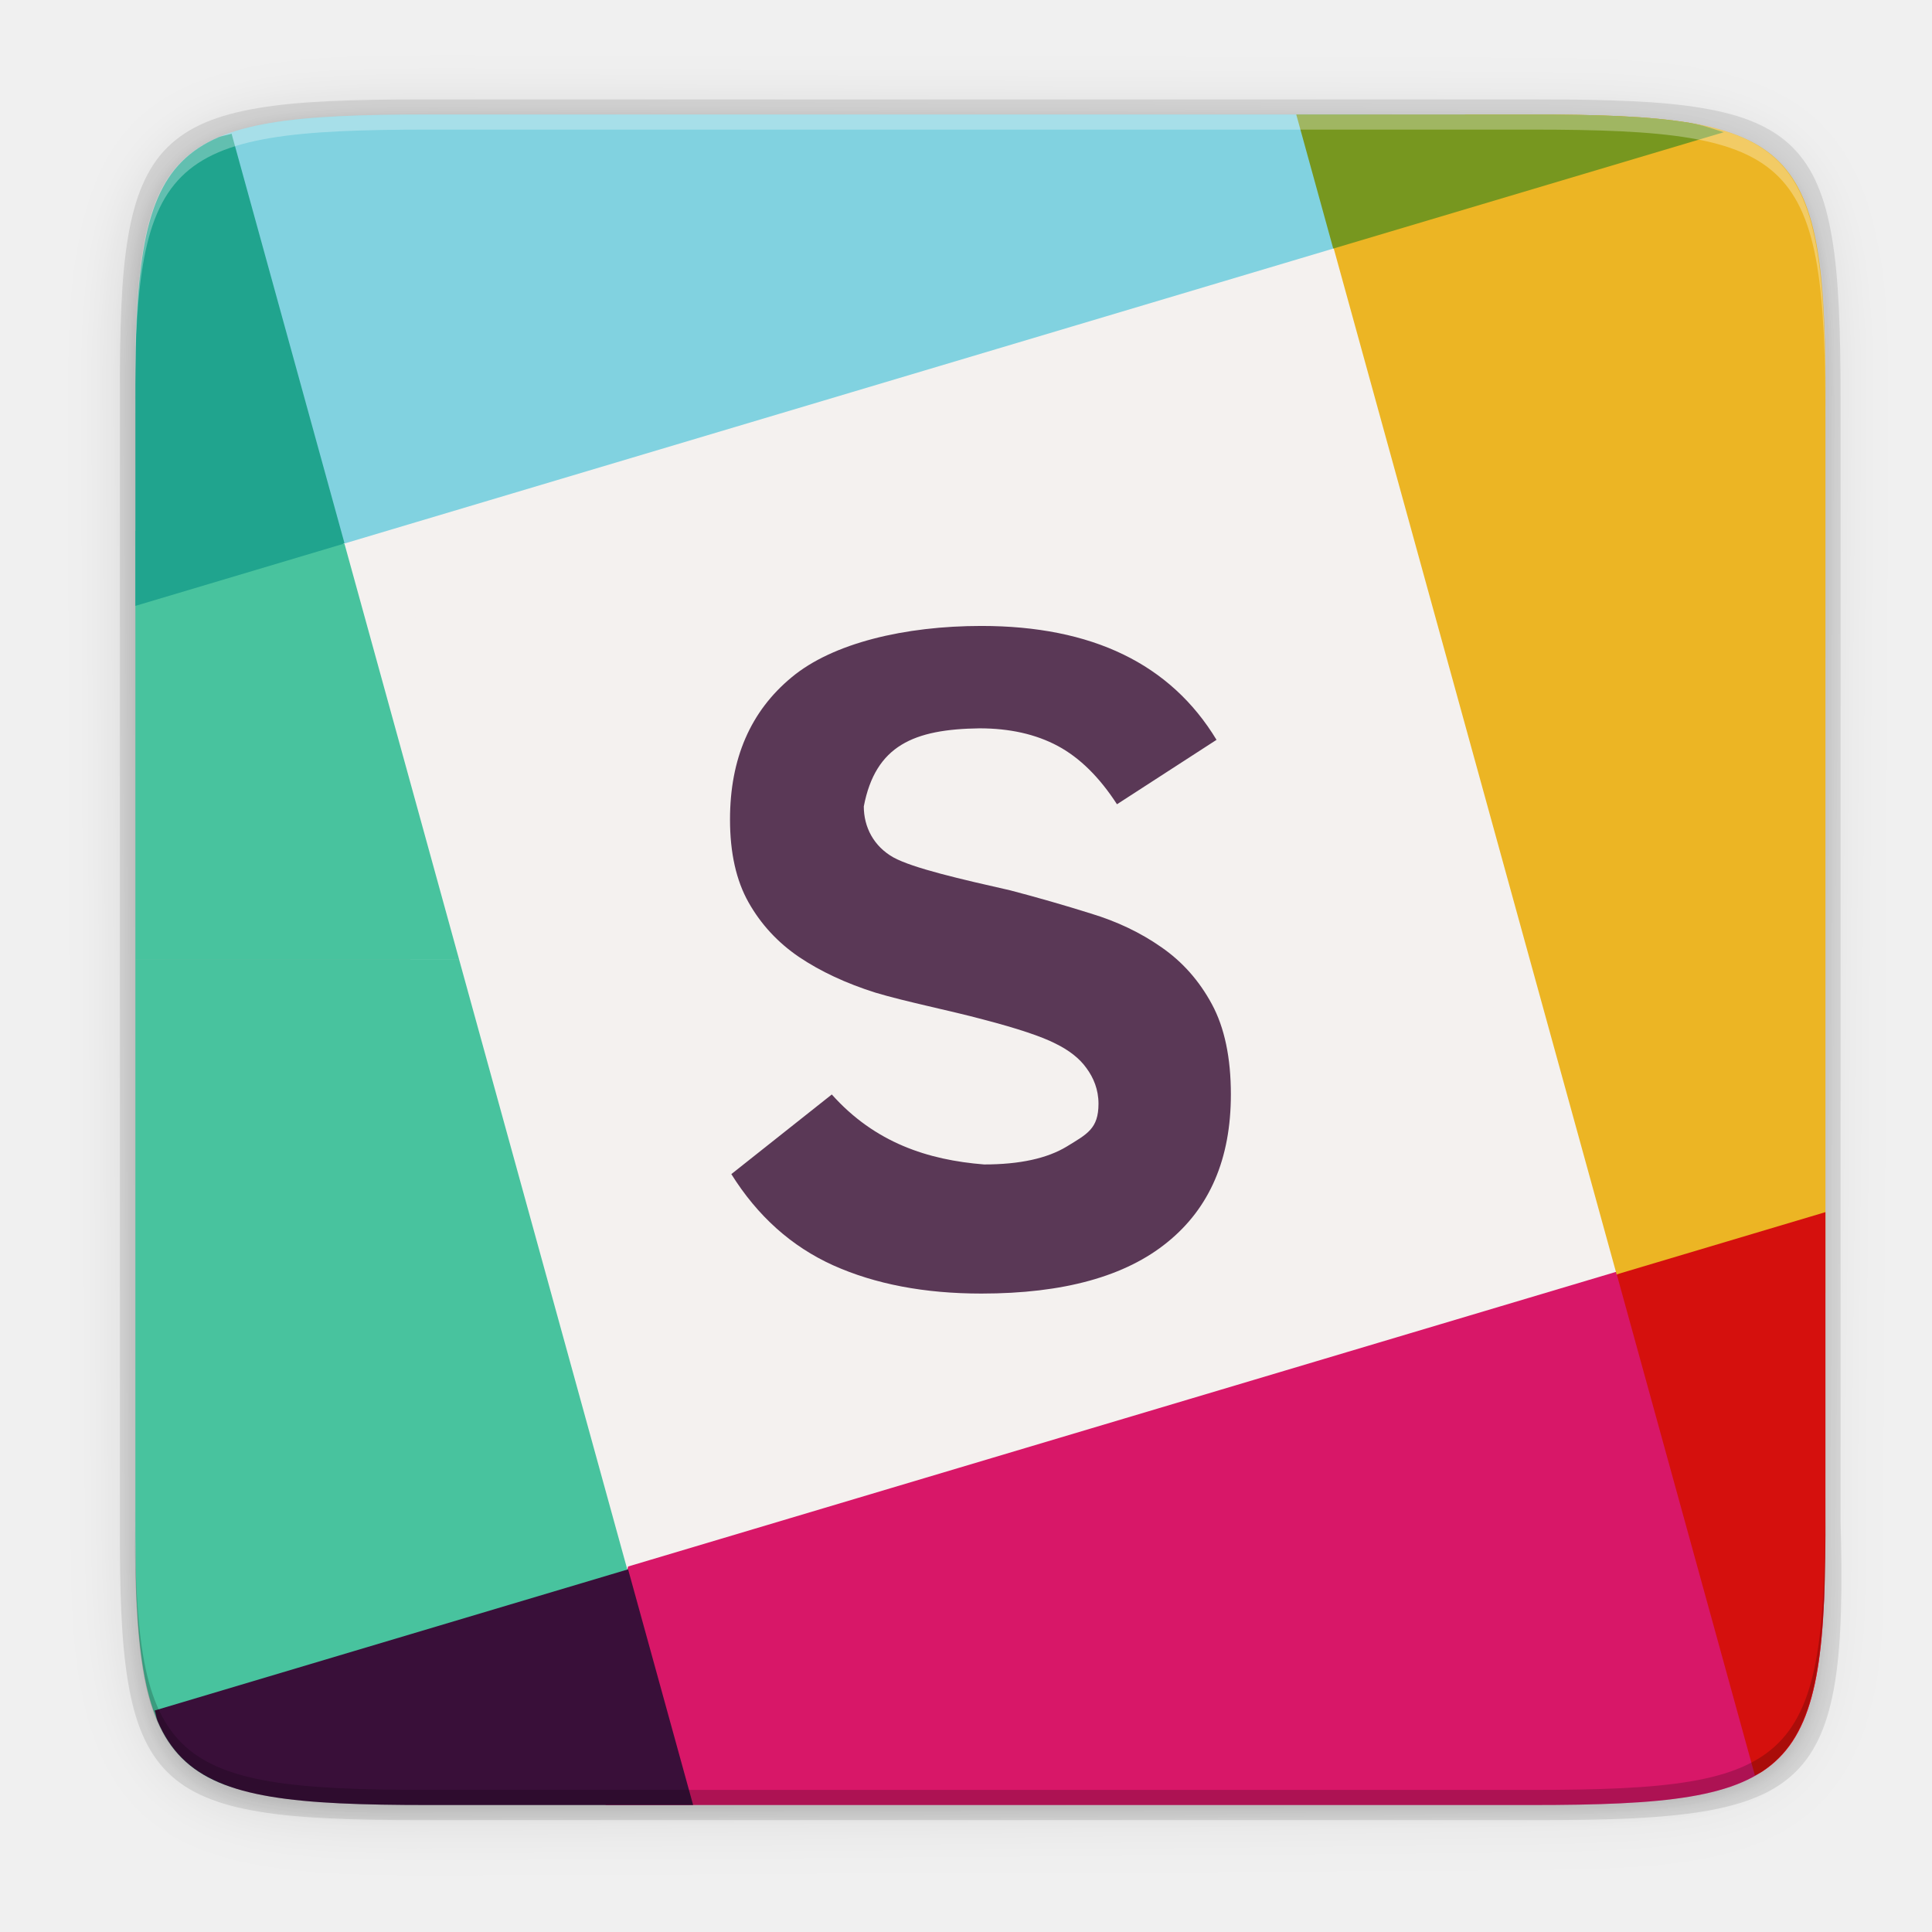
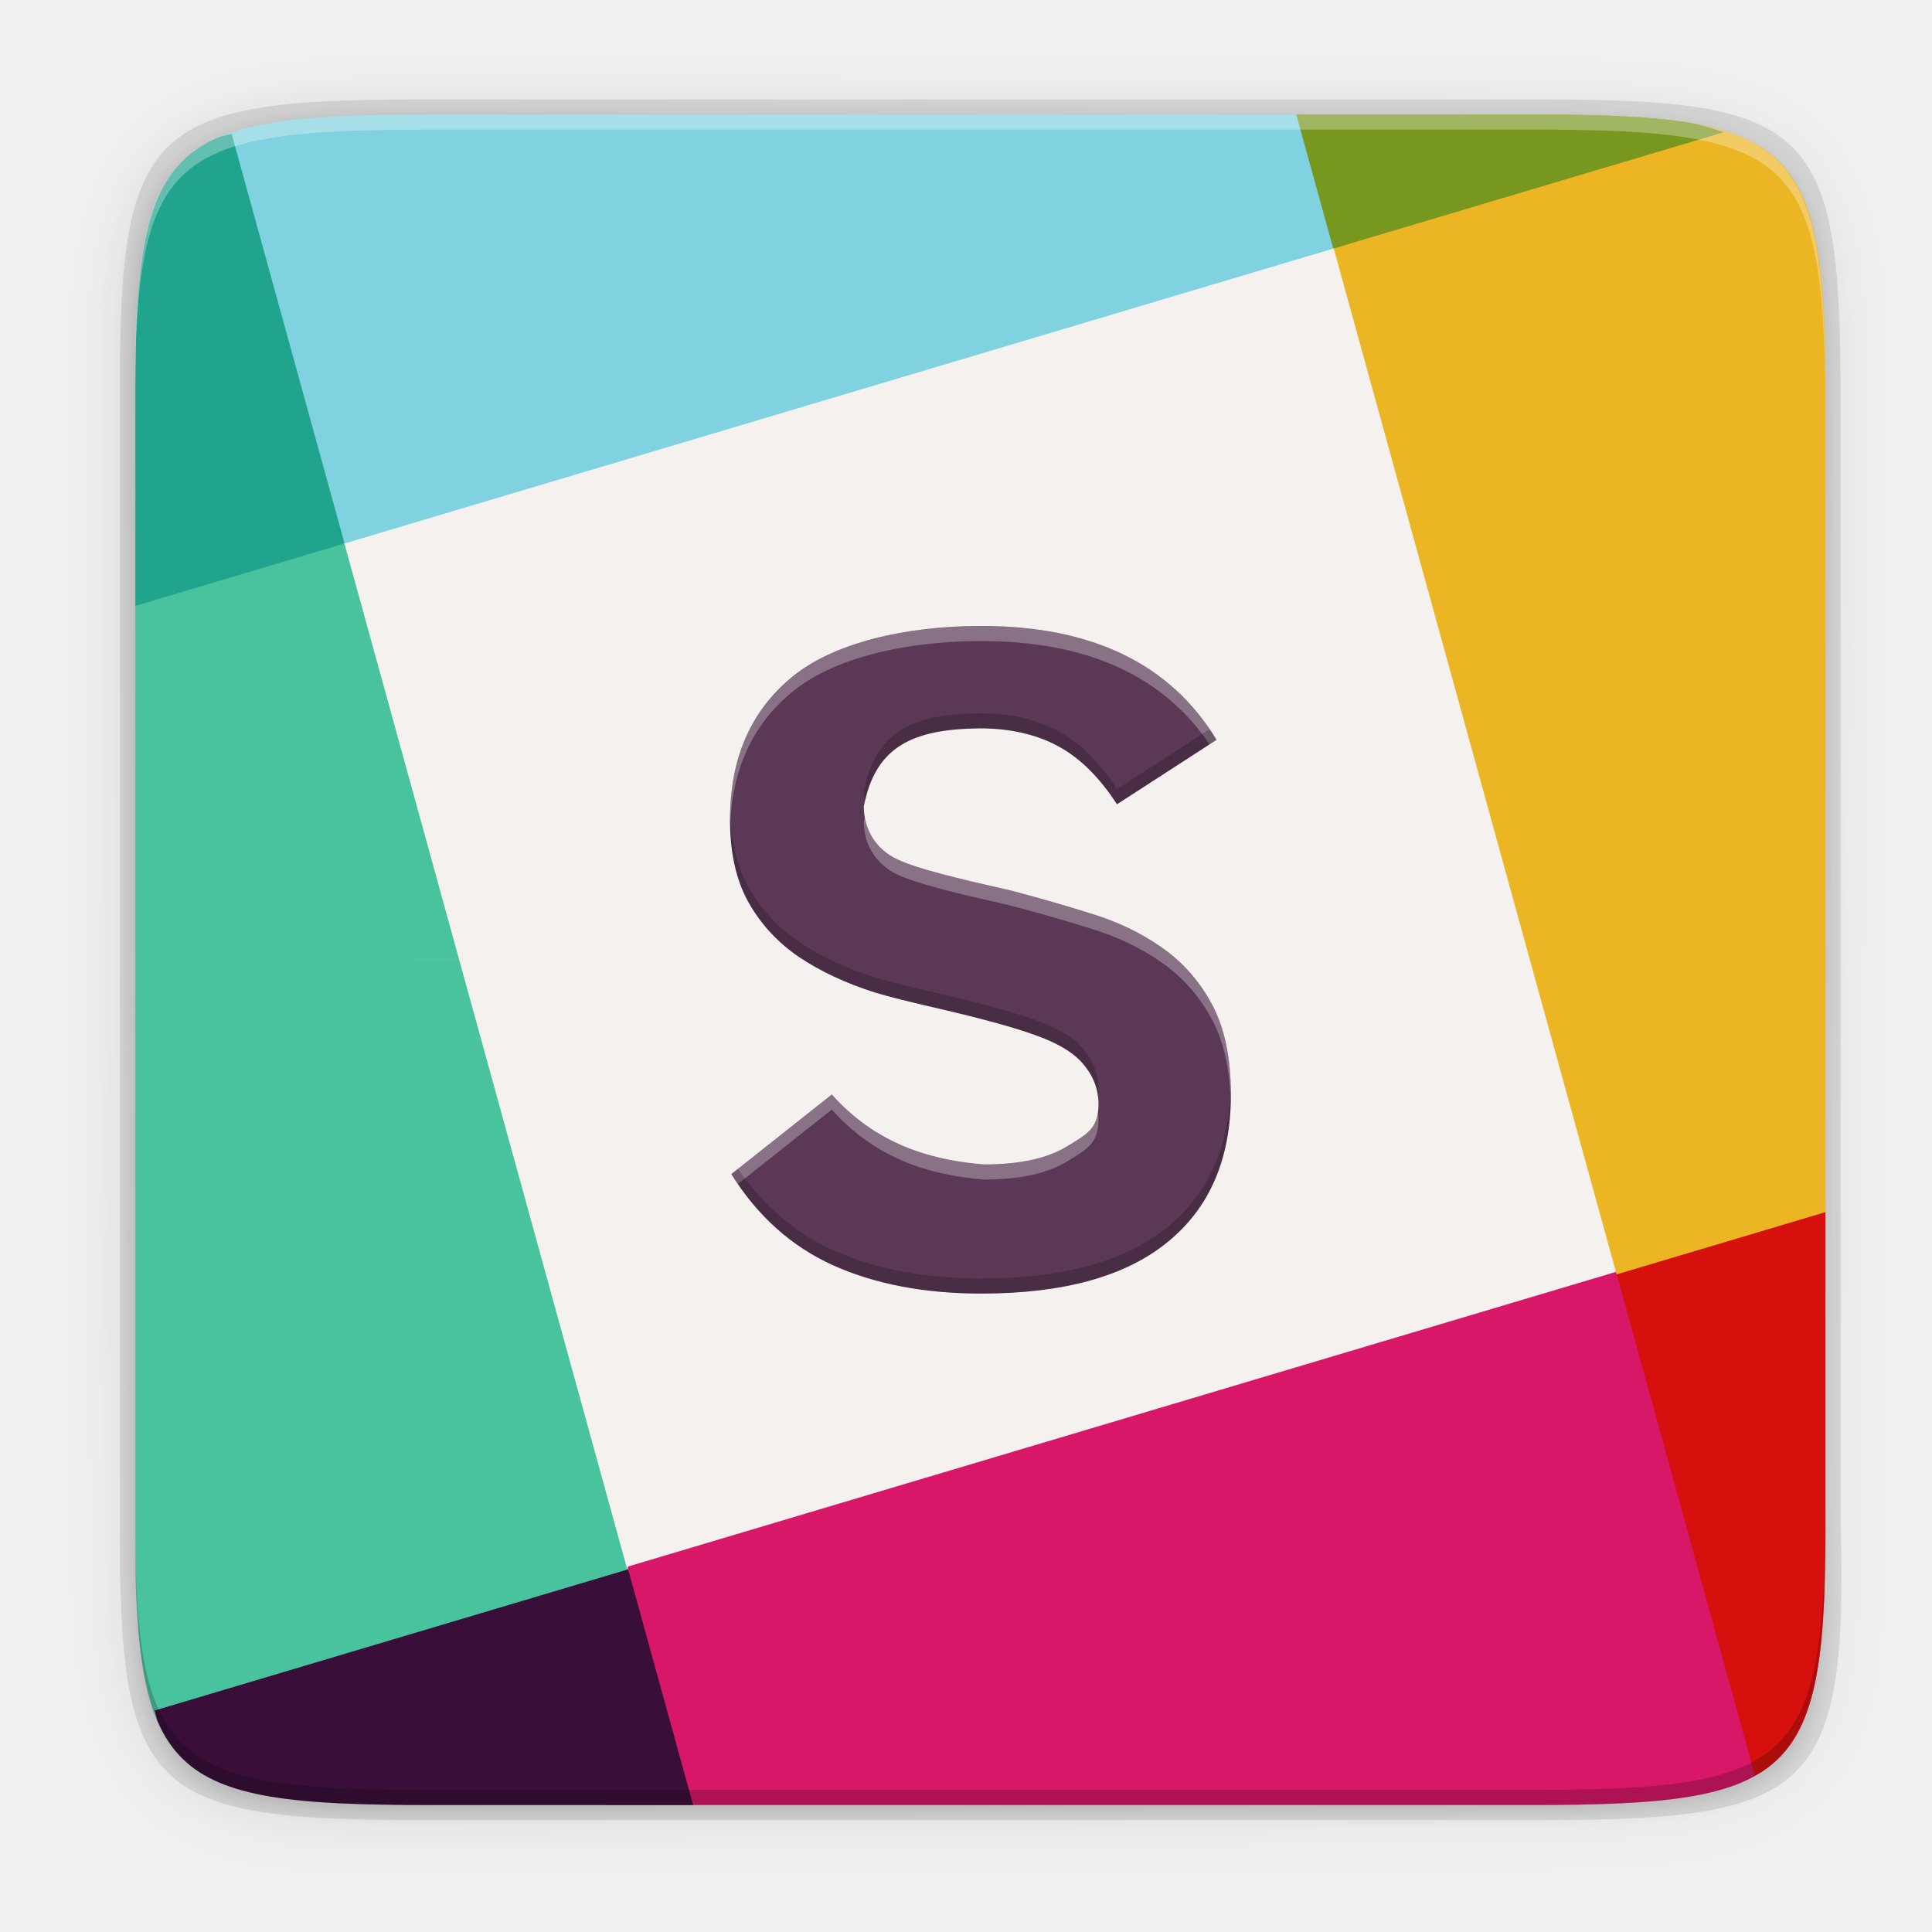
- <svg xmlns="http://www.w3.org/2000/svg" xmlns:xlink="http://www.w3.org/1999/xlink" width="256" height="256" version="1.1">
-   <defs>
+ <svg xmlns="http://www.w3.org/2000/svg" xmlns:xlink="http://www.w3.org/1999/xlink" width="256" height="256" version="1.1" id="svg144">
+   <defs id="defs107">
    <linearGradient id="linearGradient4773" x1="11.566" x2="15.215" y1="22.292" y2="33.955" gradientTransform="translate(12.12825,-14.36266)" gradientUnits="userSpaceOnUse" xlink:href="#linearGradient8265-821-176-38-919-66-249" />
    <linearGradient id="linearGradient8265-821-176-38-919-66-249">
      <stop id="stop2687" offset="0" style="stop-color:#ffffff;stop-opacity:0.275" />
      <stop id="stop2689" offset="1" style="stop-color:#ffffff;stop-opacity:0" />
    </linearGradient>
    <linearGradient id="linearGradient4708" x1="24" x2="33" y1="33.402" y2="33.402" gradientTransform="translate(0,-2)" gradientUnits="userSpaceOnUse" spreadMethod="reflect" xlink:href="#linearGradient4702" />
    <linearGradient id="linearGradient4702">
      <stop id="stop4704" offset="0" style="stop-color:#ffffff" />
      <stop id="stop4706" offset="1" style="stop-color:#ffffff;stop-opacity:0" />
    </linearGradient>
    <linearGradient id="linearGradient4777" x1="102.308" x2="102.308" y1="-2.393" y2="-24.582" gradientTransform="matrix(0.1274784,0,0,0.8192687,69.89225,33.81185)" gradientUnits="userSpaceOnUse" spreadMethod="reflect" xlink:href="#linearGradient3844-4-1-98" />
    <linearGradient id="linearGradient3844-4-1-98">
      <stop id="stop3846-6-6-1" offset="0" style="stop-color:#a5a6a8" />
      <stop id="stop3848-9-0-6" offset="1" style="stop-color:#e8e8e8" />
    </linearGradient>
    <linearGradient id="linearGradient4779" x1="109.956" x2="109.956" y1="-24.911" y2="-2.376" gradientTransform="matrix(0.1274784,0,0,0.8192687,69.89225,33.81185)" gradientUnits="userSpaceOnUse" xlink:href="#linearGradient2509-9-1-4" />
    <linearGradient id="linearGradient2509-9-1-4">
      <stop id="stop2511-0-9-7" offset="0" style="stop-color:#b3b3b3" />
      <stop id="stop2513-3-1-74" offset="1" style="stop-color:#dadada" />
    </linearGradient>
    <linearGradient id="linearGradient4781" x1="89.018" x2="89.018" y1="22.537" y2="27.546" gradientTransform="matrix(0.2770357,0,0,1.74103,57.055,-5.254732)" gradientUnits="userSpaceOnUse" xlink:href="#linearGradient3858-4-6-8-7" />
    <linearGradient id="linearGradient3858-4-6-8-7">
      <stop id="stop3860-9-8-5-3" offset="0" style="stop-color:#a0a0a0" />
      <stop id="stop3862-9-2-3-8" offset="1" style="stop-color:#4a4a4a" />
    </linearGradient>
    <linearGradient id="linearGradient4681" x1="77.444" x2="77.444" y1="41.185" y2="30.155" gradientTransform="matrix(2.919598,0,0,2.720046,-157.646,-76.98437)" gradientUnits="userSpaceOnUse" xlink:href="#linearGradient3188-6-5" />
    <linearGradient id="linearGradient3188-6-5">
      <stop id="stop3190-6-58" offset="0" style="stop-color:#4d4d4d" />
      <stop id="stop3192-6-88" offset="1" style="stop-color:#282828" />
    </linearGradient>
    <linearGradient id="linearGradient4166" x1="27" x2="27" y1="9" y2="27" gradientUnits="userSpaceOnUse" xlink:href="#linearGradient3642" />
    <linearGradient id="linearGradient3642">
      <stop id="stop3644" offset="0" style="stop-color:#ffffff" />
      <stop id="stop3646" offset="1" style="stop-color:#ffffff;stop-opacity:0" />
    </linearGradient>
    <radialGradient id="radialGradient4025" cx="25" cy="12" r="7.5" fx="25" fy="12" gradientTransform="matrix(0,9.521706,-4.906667,0,127.6211,-315.6426)" gradientUnits="userSpaceOnUse" xlink:href="#linearGradient3690" />
    <linearGradient id="linearGradient3690">
      <stop id="stop3692" offset="0" style="stop-color:#ffeb9f" />
      <stop id="stop3694" offset=".262" style="stop-color:#ffd57e" />
      <stop id="stop3696" offset=".661" style="stop-color:#ffbc43" />
      <stop id="stop3698" offset="1" style="stop-color:#ff921a" />
    </linearGradient>
    <linearGradient id="linearGradient4033" x1="20" x2="20" y1="31.174" y2="8" gradientTransform="translate(0,-0.9999996)" gradientUnits="userSpaceOnUse" xlink:href="#linearGradient3603" />
    <linearGradient id="linearGradient3603">
      <stop id="stop3605" offset="0" style="stop-color:#a7651c" />
      <stop id="stop3607" offset="1" style="stop-color:#c8a700" />
    </linearGradient>
    <linearGradient id="linearGradient4647" x1="21.381" x2="21.381" y1="5.052" y2="44.137" gradientTransform="matrix(0.5428571,0,0,0.3684211,10.97143,25.47368)" gradientUnits="userSpaceOnUse" xlink:href="#linearGradient4649" />
    <linearGradient id="linearGradient4649">
      <stop id="stop4652" offset="0" style="stop-color:#ffffff" />
      <stop id="stop4654" offset=".185" style="stop-color:#ffffff;stop-opacity:0.235" />
      <stop id="stop4656" offset=".88" style="stop-color:#ffffff;stop-opacity:0.157" />
      <stop id="stop4658" offset="1" style="stop-color:#ffffff;stop-opacity:0.392" />
    </linearGradient>
    <linearGradient id="linearGradient4190-0" x1="77.444" x2="77.444" y1="41.185" y2="30.155" gradientTransform="matrix(3.2,0,0,3.2,-179.0811,-134.0973)" gradientUnits="userSpaceOnUse" xlink:href="#linearGradient3188-6" />
    <linearGradient id="linearGradient3188-6">
      <stop id="stop3190-6" offset="0" style="stop-color:#4d4d4d" />
      <stop id="stop3192-6" offset="1" style="stop-color:#4d4d4d" />
    </linearGradient>
    <radialGradient id="radialGradient4267" cx="28.925" cy="22.569" r="11.491" fx="28.925" fy="22.569" gradientTransform="matrix(1.1454014e-7,1.091147,-3.598498,3.7774237e-7,146.7538,-38.76131)" gradientUnits="userSpaceOnUse" xlink:href="#linearGradient4660" />
    <linearGradient id="linearGradient4660">
      <stop id="stop4662" offset="0" style="stop-color:#5e5c64" />
      <stop id="stop4664" offset="1" style="stop-color:#241f31" />
    </linearGradient>
    <linearGradient id="linearGradient3421" x1="32.085" x2="32.085" y1="-14.402" y2="-5.563" gradientTransform="matrix(0.6655121,0,0,0.4518781,-54.61503,45.87521)" gradientUnits="userSpaceOnUse" xlink:href="#linearGradient47870" />
    <linearGradient id="linearGradient47870">
      <stop id="stop47872" offset="0" style="stop-color:#000000;stop-opacity:0" />
      <stop id="stop47878" offset=".5" style="stop-color:#000000" />
      <stop id="stop47874" offset="1" style="stop-color:#000000;stop-opacity:0" />
    </linearGradient>
    <radialGradient id="radialGradient3418" cx="51.438" cy="-12.203" r="2.172" fx="51.438" fy="-12.203" gradientTransform="matrix(1.841727,-5.1455073e-7,6.2669991e-7,0.9200109,-115.2312,52.58644)" gradientUnits="userSpaceOnUse" xlink:href="#linearGradient51765" />
    <linearGradient id="linearGradient51765">
      <stop id="stop51767" offset="0" style="stop-color:#000000" />
      <stop id="stop51769" offset="1" style="stop-color:#000000;stop-opacity:0" />
    </linearGradient>
    <radialGradient id="radialGradient4142" cx="51.438" cy="-12.203" r="2.172" fx="51.438" fy="-12.203" gradientTransform="matrix(-1.841727,-5.8450938e-8,-1.2125708e-7,0.9200109,52.23644,52.58642)" gradientUnits="userSpaceOnUse" xlink:href="#linearGradient51765" />
    <radialGradient id="radialGradient5244" cx="25" cy="12" r="7.5" fx="25" fy="12" gradientTransform="matrix(0,2.975533,-1.533333,0,50.911,-73.19228)" gradientUnits="userSpaceOnUse" xlink:href="#linearGradient3690-9" />
    <linearGradient id="linearGradient3690-9">
      <stop id="stop3692-0" offset="0" style="stop-color:#ffeb9f" />
      <stop id="stop3694-0" offset=".262" style="stop-color:#ffd57e" />
      <stop id="stop3696-74" offset=".661" style="stop-color:#ffbc43" />
      <stop id="stop3698-1" offset="1" style="stop-color:#ff921a" />
    </linearGradient>
    <radialGradient id="radialGradient5263" cx="25" cy="12" r="7.5" fx="25" fy="12" gradientTransform="matrix(0,2.975533,-1.533333,0,49.838,-70.65609)" gradientUnits="userSpaceOnUse" xlink:href="#linearGradient3690-9-0" />
    <linearGradient id="linearGradient3690-9-0">
      <stop id="stop3692-0-0" offset="0" style="stop-color:#ffeb9f" />
      <stop id="stop3694-0-9" offset=".262" style="stop-color:#ffd57e" />
      <stop id="stop3696-74-4" offset=".661" style="stop-color:#ffbc43" />
      <stop id="stop3698-1-2" offset="1" style="stop-color:#ff921a" />
    </linearGradient>
    <radialGradient id="radialGradient5303" cx="25" cy="12" r="7.5" fx="25" fy="12" gradientTransform="matrix(0,2.975533,-1.533333,0,43.4,-67.38832)" gradientUnits="userSpaceOnUse" xlink:href="#linearGradient3690-9-0-4" />
    <linearGradient id="linearGradient3690-9-0-4">
      <stop id="stop3692-0-0-8" offset="0" style="stop-color:#ffeb9f" />
      <stop id="stop3694-0-9-4" offset=".262" style="stop-color:#ffd57e" />
      <stop id="stop3696-74-4-3" offset=".661" style="stop-color:#ffbc43" />
      <stop id="stop3698-1-2-4" offset="1" style="stop-color:#ff921a" />
    </linearGradient>
    <linearGradient id="linearGradient7652-827">
      <stop id="stop3225" offset="0" style="stop-color:#5e5c64" />
      <stop id="stop3227" offset="1" style="stop-color:#5e5c64;stop-opacity:0" />
    </linearGradient>
    <linearGradient id="linearGradient7576-259">
      <stop id="stop3231" offset="0" style="stop-color:#3f3f3f" />
      <stop id="stop3233" offset="1" style="stop-color:#6c6c6c;stop-opacity:0" />
    </linearGradient>
    <linearGradient id="linearGradient5448" x1="37.625" x2="38.875" y1="40.313" y2="45.063" gradientTransform="matrix(-2.305925,-0.1928957,0.1928957,-2.305925,105.5966,57.13526)" gradientUnits="userSpaceOnUse" xlink:href="#linearGradient7652-827" />
    <linearGradient id="linearGradient5450" x1="38.75" x2="40.125" y1="40.625" y2="46.563" gradientTransform="matrix(-0.7206016,-0.06027989,0.06027989,-0.7206016,36.51735,49.10477)" gradientUnits="userSpaceOnUse" xlink:href="#linearGradient7576-259" />
    <linearGradient id="linearGradient3089" x1="27" x2="27" y1="9" y2="27" gradientTransform="translate(17.26554,-4.999363)" gradientUnits="userSpaceOnUse" xlink:href="#linearGradient3642" />
    <linearGradient id="linearGradient4358" x1="88" x2="488" y1="88" y2="488" gradientUnits="userSpaceOnUse" xlink:href="#linearGradient4360" />
    <linearGradient id="linearGradient4360">
      <stop id="stop4362" offset="0" style="stop-color:#000000;stop-opacity:0.588" />
      <stop id="stop4366" offset="1" style="stop-color:#000000;stop-opacity:0.206" />
    </linearGradient>
    <filter style="color-interpolation-filters:sRGB" id="filter4380" width="1.106" height="1.088" x="-.05" y="-.04">
      <feGaussianBlur id="feGaussianBlur4382" stdDeviation="8.48" />
    </filter>
    <filter style="color-interpolation-filters:sRGB" id="filter4346" width="1.026" height="1.022" x="-.01" y="-.01">
      <feGaussianBlur id="feGaussianBlur4348" stdDeviation="2.12" />
    </filter>
    <linearGradient id="e" x1="43.844" x2="-60" y1="234" y2="234" gradientTransform="matrix(1.0015,0,0,0.99993,72.09,56.015)" gradientUnits="userSpaceOnUse" xlink:href="#b" />
    <linearGradient id="b">
      <stop id="stop11" offset="0" stop-color="#d5d3cf" />
      <stop id="stop13" offset=".038" stop-color="#e3e2df" />
      <stop id="stop15" offset=".077" stop-color="#c0bfbc" />
      <stop id="stop17" offset=".923" stop-color="#c0bfbc" />
      <stop id="stop19" offset=".962" stop-color="#e3e2df" />
      <stop id="stop21" offset="1" stop-color="#d5d3cf" />
    </linearGradient>
  </defs>
  <g id="layer1" transform="translate(0,208)">
-     <path style="opacity:0.1;filter:url(#filter4346)" d="M 141.843,74 C 71.25,74 63.654,81.251 64,151.987 V 298 444.013 C 63.654,514.749 71.25,522 141.843,522 H 434.157 C 504.75,522 513.937,514.723 512,444.013 V 298 151.987 C 512,81.25 504.75,74 434.157,74 Z" transform="matrix(0.5,0,0,0.5,-14.11649,-228.8255)" />
-     <path d="M 141.843,74 C 71.25,74 63.654,81.251 64,151.987 V 298 444.013 C 63.654,514.749 71.25,522 141.843,522 H 434.157 C 504.75,522 513.937,514.723 512,444.013 V 298 151.987 C 512,81.25 504.75,74 434.157,74 Z" transform="matrix(0.5,0,0,0.5,-14.11649,-228.8252)" style="opacity:0.3;fill:url(#linearGradient4358);filter:url(#filter4380)" />
-     <path style="opacity:0.1" d="m 55.695,-194.826 c -36.099,0 -39.983,3.69 -39.806,39.69 v 74.31 74.31 C 15.712,29.484 19.596,33.174 55.695,33.174 H 204.082 c 36.099,0 40.775,-3.703 39.806,-39.69 V -80.826 -155.136 c 0,-36 -3.707,-39.69 -39.806,-39.69 z" />
-     <g transform="matrix(3.822653,0,0,3.975559,291.1012,-1131.138)">
-       <rect style="fill:#f4f1ef;stroke:#f4f1ef;stroke-width:3.307" width="35.65" height="35.65" x="-130.69" y="222.85" transform="rotate(-16)" />
-       <path style="fill:#48c39e" d="M 60.844 127.174 L 17.941 127.174 L 17.941 203.574 C 17.968 206.527 17.982 209.527 18.102 212.012 C 18.27 215.496 18.55 218.539 18.996 221.195 C 19.442 223.852 20.054 226.121 20.887 228.061 C 21.303 229.03 21.775 229.918 22.309 230.729 C 22.842 231.539 23.437 232.275 24.102 232.941 C 24.766 233.607 25.501 234.204 26.311 234.738 C 27.12 235.273 28.005 235.745 28.973 236.162 C 30.552 236.842 32.516 237.289 34.564 237.705 C 51.667 232.966 68.149 224.68 83.223 208.336 L 60.844 127.174 z" transform="matrix(0.2615984,0,0,0.251537,-76.15163,232.2033)" />
-       <path style="fill:#48c39e" d="M 17.941 70.326 L 17.941 127.174 L 60.844 127.174 L 45.656 72.088 C 35.825 70.932 26.817 70.568 17.941 70.326 z" transform="matrix(0.2615984,0,0,0.251537,-76.15163,232.2033)" />
-       <path style="fill:#d81768" d="M 80.252 239.174 L 129.941 239.174 L 202.957 239.174 C 207.369 239.174 211.288 239.117 214.77 238.949 C 218.251 238.781 221.295 238.501 223.953 238.055 C 226.612 237.608 228.885 236.996 230.828 236.162 C 231.8 235.745 232.689 235.273 233.502 234.738 C 234.315 234.204 235.051 233.607 235.719 232.941 C 236.386 232.275 236.984 231.539 237.52 230.729 C 238.055 229.918 238.528 229.03 238.945 228.061 C 239.78 226.121 240.392 223.852 240.834 221.195 C 241.276 218.539 241.547 215.496 241.703 212.012 C 241.737 211.265 241.717 210.264 241.74 209.477 C 237.281 194.593 229.328 180.62 214.232 168.5 L 214.229 168.5 L 83.227 207.57 C 80.653 218.518 80.014 228.959 80.252 239.174 z" transform="matrix(0.2615984,0,0,0.251537,-76.15163,232.2033)" />
-       <path style="fill:#ecb524" d="M 241.879 171.316 L 241.879 127.174 L 241.879 54.168 C 241.901 49.747 241.859 45.822 241.703 42.338 C 241.547 38.854 241.276 35.811 240.834 33.154 C 240.392 30.498 239.78 28.226 238.945 26.287 C 238.528 25.317 238.055 24.43 237.52 23.619 C 236.984 22.808 236.386 22.074 235.719 21.408 C 235.051 20.742 234.315 20.146 233.502 19.611 C 232.689 19.077 231.8 18.605 230.828 18.188 C 228.885 17.353 226.612 16.739 223.953 16.293 C 221.295 15.847 218.251 15.567 214.77 15.398 C 211.288 15.23 207.369 15.174 202.957 15.174 L 194.191 15.174 C 187.412 19.621 181.4 25.209 176.662 32.691 L 214.232 168.938 C 223.898 171.013 232.995 171.473 241.879 171.316 z" transform="matrix(0.2615984,0,0,0.251537,-76.15163,232.2033)" />
-       <path style="fill:#81d2e0" d="M 56.799 15.174 C 52.387 15.174 48.471 15.23 44.994 15.398 C 41.517 15.567 38.48 15.847 35.828 16.293 C 33.176 16.739 30.909 17.353 28.973 18.188 C 28.005 18.605 27.12 19.077 26.311 19.611 C 25.501 20.146 24.768 20.742 24.104 21.408 C 23.439 22.074 22.842 22.808 22.309 23.619 C 21.897 24.245 21.552 24.958 21.211 25.678 C 27.518 41.453 35.588 56.911 45.656 72.014 L 176.658 32.941 C 179.056 26.655 180.393 20.83 181.336 15.174 L 56.799 15.174 z" transform="matrix(0.2615984,0,0,0.251537,-76.15163,232.2033)" />
-       <path style="fill:#390f39" d="M 20.498 226.65 C 20.651 227.078 20.715 227.664 20.887 228.062 C 21.303 229.032 21.775 229.918 22.309 230.729 C 22.842 231.539 23.439 232.275 24.104 232.941 C 24.768 233.607 25.501 234.204 26.311 234.738 C 27.12 235.273 28.005 235.745 28.973 236.162 C 30.909 236.996 33.176 237.608 35.828 238.055 C 38.48 238.501 41.517 238.781 44.994 238.949 C 48.471 239.117 52.387 239.174 56.799 239.174 L 91.842 239.174 L 83.227 207.945 L 20.498 226.65 z" transform="matrix(0.2615984,0,0,0.251537,-76.15163,232.2033)" />
-       <path style="fill:#20a48e" d="M 30.686 17.715 C 30.16 17.896 29.456 17.979 28.973 18.188 C 28.005 18.605 27.12 19.077 26.311 19.611 C 25.501 20.146 24.768 20.742 24.104 21.408 C 23.439 22.074 22.842 22.808 22.309 23.619 C 21.775 24.43 21.303 25.317 20.887 26.287 C 20.054 28.226 19.442 30.498 18.996 33.154 C 18.55 35.811 18.272 38.854 18.104 42.338 C 17.982 44.853 17.967 47.882 17.941 50.877 L 17.941 80.283 L 45.656 72.014 L 30.686 17.715 z" transform="matrix(0.2615984,0,0,0.251537,-76.15163,232.2033)" />
-       <path style="fill:#77971f" d="M 228.404 17.52 C 226.991 17.076 225.674 16.582 223.953 16.293 C 221.295 15.847 218.251 15.567 214.77 15.398 C 211.288 15.23 207.369 15.174 202.957 15.174 L 171.762 15.174 L 176.662 32.941 L 228.404 17.52 z" transform="matrix(0.2615984,0,0,0.251537,-76.15163,232.2033)" />
-       <path style="fill:#d5100d" d="M 232.533 235.254 C 232.848 235.076 233.208 234.932 233.502 234.738 C 234.315 234.204 235.051 233.607 235.719 232.941 C 236.386 232.275 236.984 231.539 237.52 230.729 C 238.055 229.918 238.528 229.03 238.945 228.061 C 239.78 226.121 240.392 223.852 240.834 221.195 C 241.276 218.539 241.547 215.496 241.703 212.012 C 241.859 208.528 241.901 204.603 241.879 200.182 L 241.879 160.615 L 214.229 168.859 L 232.533 235.254 z" transform="matrix(0.2615984,0,0,0.251537,-76.15163,232.2033)" />
+     <path style="opacity:0.1;filter:url(#filter4346)" d="M 141.843,74 C 71.25,74 63.654,81.251 64,151.987 V 298 444.013 C 63.654,514.749 71.25,522 141.843,522 H 434.157 C 504.75,522 513.937,514.723 512,444.013 V 298 151.987 C 512,81.25 504.75,74 434.157,74 Z" transform="matrix(0.5,0,0,0.5,-14.11649,-228.8255)" id="path109" />
+     <path d="M 141.843,74 C 71.25,74 63.654,81.251 64,151.987 V 298 444.013 C 63.654,514.749 71.25,522 141.843,522 H 434.157 C 504.75,522 513.937,514.723 512,444.013 V 298 151.987 C 512,81.25 504.75,74 434.157,74 Z" transform="matrix(0.5,0,0,0.5,-14.11649,-228.8252)" style="opacity:0.3;fill:url(#linearGradient4358);filter:url(#filter4380)" id="path111" />
+     <path style="opacity:0.1" d="m 55.695,-194.826 c -36.099,0 -39.983,3.69 -39.806,39.69 v 74.31 74.31 C 15.712,29.484 19.596,33.174 55.695,33.174 H 204.082 c 36.099,0 40.775,-3.703 39.806,-39.69 V -80.826 -155.136 c 0,-36 -3.707,-39.69 -39.806,-39.69 z" id="path113" />
+     <g transform="matrix(3.822653,0,0,3.975559,291.1012,-1131.138)" id="g135">
+       <rect style="fill:#f4f1ef;stroke:#f4f1ef;stroke-width:3.307" width="35.65" height="35.65" x="-130.69" y="222.85" transform="rotate(-16)" id="rect115" />
+       <path style="fill:#48c39e" d="M 60.844 127.174 L 17.941 127.174 L 17.941 203.574 C 17.968 206.527 17.982 209.527 18.102 212.012 C 18.27 215.496 18.55 218.539 18.996 221.195 C 19.442 223.852 20.054 226.121 20.887 228.061 C 21.303 229.03 21.775 229.918 22.309 230.729 C 22.842 231.539 23.437 232.275 24.102 232.941 C 24.766 233.607 25.501 234.204 26.311 234.738 C 27.12 235.273 28.005 235.745 28.973 236.162 C 30.552 236.842 32.516 237.289 34.564 237.705 C 51.667 232.966 68.149 224.68 83.223 208.336 L 60.844 127.174 z" transform="matrix(0.2615984,0,0,0.251537,-76.15163,232.2033)" id="path117" />
+       <path style="fill:#48c39e" d="M 17.941 70.326 L 17.941 127.174 L 60.844 127.174 L 45.656 72.088 C 35.825 70.932 26.817 70.568 17.941 70.326 z" transform="matrix(0.2615984,0,0,0.251537,-76.15163,232.2033)" id="path119" />
+       <path style="fill:#d81768" d="M 80.252 239.174 L 129.941 239.174 L 202.957 239.174 C 207.369 239.174 211.288 239.117 214.77 238.949 C 218.251 238.781 221.295 238.501 223.953 238.055 C 226.612 237.608 228.885 236.996 230.828 236.162 C 231.8 235.745 232.689 235.273 233.502 234.738 C 234.315 234.204 235.051 233.607 235.719 232.941 C 236.386 232.275 236.984 231.539 237.52 230.729 C 238.055 229.918 238.528 229.03 238.945 228.061 C 239.78 226.121 240.392 223.852 240.834 221.195 C 241.276 218.539 241.547 215.496 241.703 212.012 C 241.737 211.265 241.717 210.264 241.74 209.477 C 237.281 194.593 229.328 180.62 214.232 168.5 L 214.229 168.5 L 83.227 207.57 C 80.653 218.518 80.014 228.959 80.252 239.174 z" transform="matrix(0.2615984,0,0,0.251537,-76.15163,232.2033)" id="path121" />
+       <path style="fill:#ecb524" d="M 241.879 171.316 L 241.879 127.174 L 241.879 54.168 C 241.901 49.747 241.859 45.822 241.703 42.338 C 241.547 38.854 241.276 35.811 240.834 33.154 C 240.392 30.498 239.78 28.226 238.945 26.287 C 238.528 25.317 238.055 24.43 237.52 23.619 C 236.984 22.808 236.386 22.074 235.719 21.408 C 235.051 20.742 234.315 20.146 233.502 19.611 C 232.689 19.077 231.8 18.605 230.828 18.188 C 228.885 17.353 226.612 16.739 223.953 16.293 C 221.295 15.847 218.251 15.567 214.77 15.398 C 211.288 15.23 207.369 15.174 202.957 15.174 L 194.191 15.174 C 187.412 19.621 181.4 25.209 176.662 32.691 L 214.232 168.938 C 223.898 171.013 232.995 171.473 241.879 171.316 z" transform="matrix(0.2615984,0,0,0.251537,-76.15163,232.2033)" id="path123" />
+       <path style="fill:#81d2e0" d="M 56.799 15.174 C 52.387 15.174 48.471 15.23 44.994 15.398 C 41.517 15.567 38.48 15.847 35.828 16.293 C 33.176 16.739 30.909 17.353 28.973 18.188 C 28.005 18.605 27.12 19.077 26.311 19.611 C 25.501 20.146 24.768 20.742 24.104 21.408 C 23.439 22.074 22.842 22.808 22.309 23.619 C 21.897 24.245 21.552 24.958 21.211 25.678 C 27.518 41.453 35.588 56.911 45.656 72.014 L 176.658 32.941 C 179.056 26.655 180.393 20.83 181.336 15.174 L 56.799 15.174 z" transform="matrix(0.2615984,0,0,0.251537,-76.15163,232.2033)" id="path125" />
+       <path style="fill:#390f39" d="M 20.498 226.65 C 20.651 227.078 20.715 227.664 20.887 228.062 C 21.303 229.032 21.775 229.918 22.309 230.729 C 22.842 231.539 23.439 232.275 24.104 232.941 C 24.768 233.607 25.501 234.204 26.311 234.738 C 27.12 235.273 28.005 235.745 28.973 236.162 C 30.909 236.996 33.176 237.608 35.828 238.055 C 38.48 238.501 41.517 238.781 44.994 238.949 C 48.471 239.117 52.387 239.174 56.799 239.174 L 91.842 239.174 L 83.227 207.945 L 20.498 226.65 z" transform="matrix(0.2615984,0,0,0.251537,-76.15163,232.2033)" id="path127" />
+       <path style="fill:#20a48e" d="M 30.686 17.715 C 30.16 17.896 29.456 17.979 28.973 18.188 C 28.005 18.605 27.12 19.077 26.311 19.611 C 25.501 20.146 24.768 20.742 24.104 21.408 C 23.439 22.074 22.842 22.808 22.309 23.619 C 21.775 24.43 21.303 25.317 20.887 26.287 C 20.054 28.226 19.442 30.498 18.996 33.154 C 18.55 35.811 18.272 38.854 18.104 42.338 C 17.982 44.853 17.967 47.882 17.941 50.877 L 17.941 80.283 L 45.656 72.014 L 30.686 17.715 z" transform="matrix(0.2615984,0,0,0.251537,-76.15163,232.2033)" id="path129" />
+       <path style="fill:#77971f" d="M 228.404 17.52 C 226.991 17.076 225.674 16.582 223.953 16.293 C 221.295 15.847 218.251 15.567 214.77 15.398 C 211.288 15.23 207.369 15.174 202.957 15.174 L 171.762 15.174 L 176.662 32.941 L 228.404 17.52 z" transform="matrix(0.2615984,0,0,0.251537,-76.15163,232.2033)" id="path131" />
+       <path style="fill:#d5100d" d="M 232.533 235.254 C 232.848 235.076 233.208 234.932 233.502 234.738 C 234.315 234.204 235.051 233.607 235.719 232.941 C 236.386 232.275 236.984 231.539 237.52 230.729 C 238.055 229.918 238.528 229.03 238.945 228.061 C 239.78 226.121 240.392 223.852 240.834 221.195 C 241.276 218.539 241.547 215.496 241.703 212.012 C 241.859 208.528 241.901 204.603 241.879 200.182 L 241.879 160.615 L 214.229 168.859 L 232.533 235.254 z" transform="matrix(0.2615984,0,0,0.251537,-76.15163,232.2033)" id="path133" />
    </g>
-     <path style="opacity:0.3;fill:#ffffff" d="m 56.805,-192.826 c -35.297,0 -39.095,3.626 -38.922,38.994 v 2 c -0.173,-35.368 3.625,-38.994 38.922,-38.994 H 202.962 c 35.297,0 38.922,3.626 38.922,38.994 v -2 c 0,-35.369 -3.625,-38.994 -38.922,-38.994 z" />
-     <path style="opacity:0.2" d="m 56.811,31.174 c -23.737,0 -33.228,-1.64 -36.847,-13.471 C 18.202,11.942 17.832,3.764 17.889,-7.82 v -2 C 17.716,25.548 21.514,29.174 56.811,29.174 H 202.967 c 35.297,0 38.922,-3.626 38.922,-38.994 v 2 c 0,35.369 -3.625,38.994 -38.922,38.994 z" />
-     <path style="fill:#5a3856" d="m 163.097,-62.975 c -8e-5,8.507 -2.802,15.03 -8.404,19.569 -5.562,4.54 -13.782,6.81 -24.661,6.81 -7.525,0 -14.069,-1.247 -19.63,-3.742 -5.521,-2.495 -10.02,-6.523 -13.497,-12.086 l 13.312,-10.552 c 5.722,6.406 12.744,8.681 20.183,9.272 4.703,0 8.363,-0.796 10.981,-2.393 2.658,-1.635 4.176,-2.339 4.176,-5.652 -9e-5,-1.881 -0.659,-3.455 -1.599,-4.724 -0.9,-1.267 -2.27,-2.351 -4.11,-3.251 -1.84,-0.941 -5.03,-2.004 -9.57,-3.19 -4.417,-1.187 -10.359,-2.372 -14.285,-3.558 -3.885,-1.227 -7.259,-2.801 -10.122,-4.724 -2.822,-1.922 -5.051,-4.336 -6.687,-7.239 -1.636,-2.904 -2.454,-6.564 -2.454,-10.982 0,-8.056 2.72,-14.334 8.159,-18.832 5.439,-4.54 15,-6.81 25.143,-6.81 14.682,0 25.07,5.031 31.164,15.091 l -13.19,8.537 c -2.331,-3.599 -4.949,-6.175 -7.852,-7.73 -2.904,-1.553 -6.359,-2.331 -10.368,-2.331 -8.672,0.117 -13.776,2.252 -15.328,10.344 0,2.741 1.309,5.289 3.926,6.761 2.617,1.431 8.948,2.884 15.451,4.356 3.599,0.941 7.157,1.963 10.674,3.067 3.517,1.063 6.646,2.556 9.386,4.479 2.781,1.922 5.01,4.437 6.687,7.545 1.677,3.108 2.515,7.096 2.515,11.963" />
+     <path style="opacity:0.3;fill:#ffffff" d="m 56.805,-192.826 c -35.297,0 -39.095,3.626 -38.922,38.994 v 2 c -0.173,-35.368 3.625,-38.994 38.922,-38.994 H 202.962 c 35.297,0 38.922,3.626 38.922,38.994 v -2 c 0,-35.369 -3.625,-38.994 -38.922,-38.994 z" id="path137" />
+     <path style="opacity:0.2" d="m 56.811,31.174 c -23.737,0 -33.228,-1.64 -36.847,-13.471 C 18.202,11.942 17.832,3.764 17.889,-7.82 v -2 C 17.716,25.548 21.514,29.174 56.811,29.174 H 202.967 c 35.297,0 38.922,-3.626 38.922,-38.994 v 2 c 0,35.369 -3.625,38.994 -38.922,38.994 z" id="path139" />
+     <path style="fill:#5a3856" d="m 163.097,-62.975 c -8e-5,8.507 -2.802,15.03 -8.404,19.569 -5.562,4.54 -13.782,6.81 -24.661,6.81 -7.525,0 -14.069,-1.247 -19.63,-3.742 -5.521,-2.495 -10.02,-6.523 -13.497,-12.086 l 13.312,-10.552 c 5.722,6.406 12.744,8.681 20.183,9.272 4.703,0 8.363,-0.796 10.981,-2.393 2.658,-1.635 4.176,-2.339 4.176,-5.652 -9e-5,-1.881 -0.659,-3.455 -1.599,-4.724 -0.9,-1.267 -2.27,-2.351 -4.11,-3.251 -1.84,-0.941 -5.03,-2.004 -9.57,-3.19 -4.417,-1.187 -10.359,-2.372 -14.285,-3.558 -3.885,-1.227 -7.259,-2.801 -10.122,-4.724 -2.822,-1.922 -5.051,-4.336 -6.687,-7.239 -1.636,-2.904 -2.454,-6.564 -2.454,-10.982 0,-8.056 2.72,-14.334 8.159,-18.832 5.439,-4.54 15,-6.81 25.143,-6.81 14.682,0 25.07,5.031 31.164,15.091 l -13.19,8.537 c -2.331,-3.599 -4.949,-6.175 -7.852,-7.73 -2.904,-1.553 -6.359,-2.331 -10.368,-2.331 -8.672,0.117 -13.776,2.252 -15.328,10.344 0,2.741 1.309,5.289 3.926,6.761 2.617,1.431 8.948,2.884 15.451,4.356 3.599,0.941 7.157,1.963 10.674,3.067 3.517,1.063 6.646,2.556 9.386,4.479 2.781,1.922 5.01,4.437 6.687,7.545 1.677,3.108 2.515,7.096 2.515,11.963" id="path141" />
+     <path style="fill:#f8f8f8;fill-opacity:1;opacity:0.3" d="M 130.031 82.943 C 119.888 82.943 110.328 85.214 104.889 89.754 C 99.449 94.252 96.729 100.53 96.729 108.586 C 96.729 108.913 96.743 109.228 96.752 109.547 C 96.979 101.99 99.686 96.056 104.889 91.754 C 110.328 87.214 119.888 84.943 130.031 84.943 C 144.007 84.943 154.083 89.512 160.277 98.629 L 161.195 98.035 C 155.101 87.975 144.713 82.943 130.031 82.943 z M 114.592 108.268 C 114.548 108.465 114.496 108.65 114.457 108.855 C 114.457 111.596 115.767 114.145 118.385 115.617 C 121.002 117.048 127.331 118.501 133.834 119.973 C 137.433 120.914 140.991 121.935 144.508 123.039 C 148.025 124.102 151.155 125.595 153.895 127.518 C 156.676 129.44 158.903 131.955 160.58 135.062 C 162.145 137.964 162.97 141.642 163.074 146.074 C 163.084 145.726 163.096 145.38 163.096 145.025 C 163.096 140.159 162.257 136.171 160.58 133.062 C 158.903 129.955 156.676 127.44 153.895 125.518 C 151.155 123.595 148.025 122.102 144.508 121.039 C 140.991 119.935 137.433 118.914 133.834 117.973 C 127.331 116.501 121.002 115.048 118.385 113.617 C 116.225 112.403 114.969 110.451 114.592 108.268 z M 110.215 145.025 L 96.904 155.576 C 97.186 156.027 97.484 156.452 97.779 156.883 L 110.215 147.025 C 115.937 153.431 122.96 155.705 130.398 156.297 C 135.102 156.297 138.762 155.501 141.379 153.904 C 144.037 152.269 145.555 151.565 145.555 148.252 C 145.555 147.922 145.529 147.604 145.49 147.293 C 145.185 149.732 143.73 150.458 141.379 151.904 C 138.762 153.501 135.102 154.297 130.398 154.297 C 122.96 153.705 115.937 151.431 110.215 145.025 z " transform="translate(0,-208)" id="path960" />
+     <path style="fill:#000000;fill-opacity:1;opacity:0.2" d="M 129.785 94.512 C 121.113 94.629 116.009 96.764 114.457 104.855 C 114.457 105.335 114.512 105.805 114.592 106.268 C 116.28 98.673 121.333 96.626 129.785 96.512 C 133.793 96.512 137.251 97.289 140.154 98.842 C 143.058 100.396 145.675 102.974 148.006 106.572 L 161.195 98.035 C 160.902 97.551 160.59 97.089 160.277 96.629 L 148.006 104.572 C 145.675 100.974 143.058 98.396 140.154 96.842 C 137.251 95.289 133.793 94.512 129.785 94.512 z M 96.752 107.547 C 96.742 107.891 96.729 108.235 96.729 108.586 C 96.729 113.004 97.548 116.662 99.184 119.566 C 100.82 122.47 103.047 124.884 105.869 126.807 C 108.732 128.729 112.105 130.302 115.99 131.529 C 119.916 132.716 125.859 133.901 130.275 135.088 C 134.815 136.274 138.005 137.336 139.846 138.277 C 141.686 139.177 143.055 140.262 143.955 141.529 C 144.73 142.575 145.309 143.831 145.49 145.293 C 145.53 144.975 145.555 144.634 145.555 144.252 C 145.555 142.371 144.895 140.798 143.955 139.529 C 143.055 138.262 141.686 137.177 139.846 136.277 C 138.005 135.336 134.815 134.274 130.275 133.088 C 125.859 131.901 119.916 130.716 115.99 129.529 C 112.105 128.302 108.732 126.729 105.869 124.807 C 103.047 122.884 100.82 120.47 99.184 117.566 C 97.669 114.877 96.864 111.533 96.752 107.547 z M 163.074 144.074 C 162.85 152.068 160.061 158.244 154.691 162.594 C 149.129 167.134 140.91 169.404 130.031 169.404 C 122.506 169.404 115.962 168.157 110.4 165.662 C 105.326 163.369 101.126 159.766 97.779 154.883 L 96.904 155.576 C 100.381 161.139 104.879 165.167 110.4 167.662 C 115.962 170.157 122.506 171.404 130.031 171.404 C 140.91 171.404 149.129 169.134 154.691 164.594 C 160.294 160.055 163.096 153.533 163.096 145.025 C 163.096 144.701 163.082 144.391 163.074 144.074 z " transform="translate(0,-208)" id="path965" />
  </g>
</svg>
